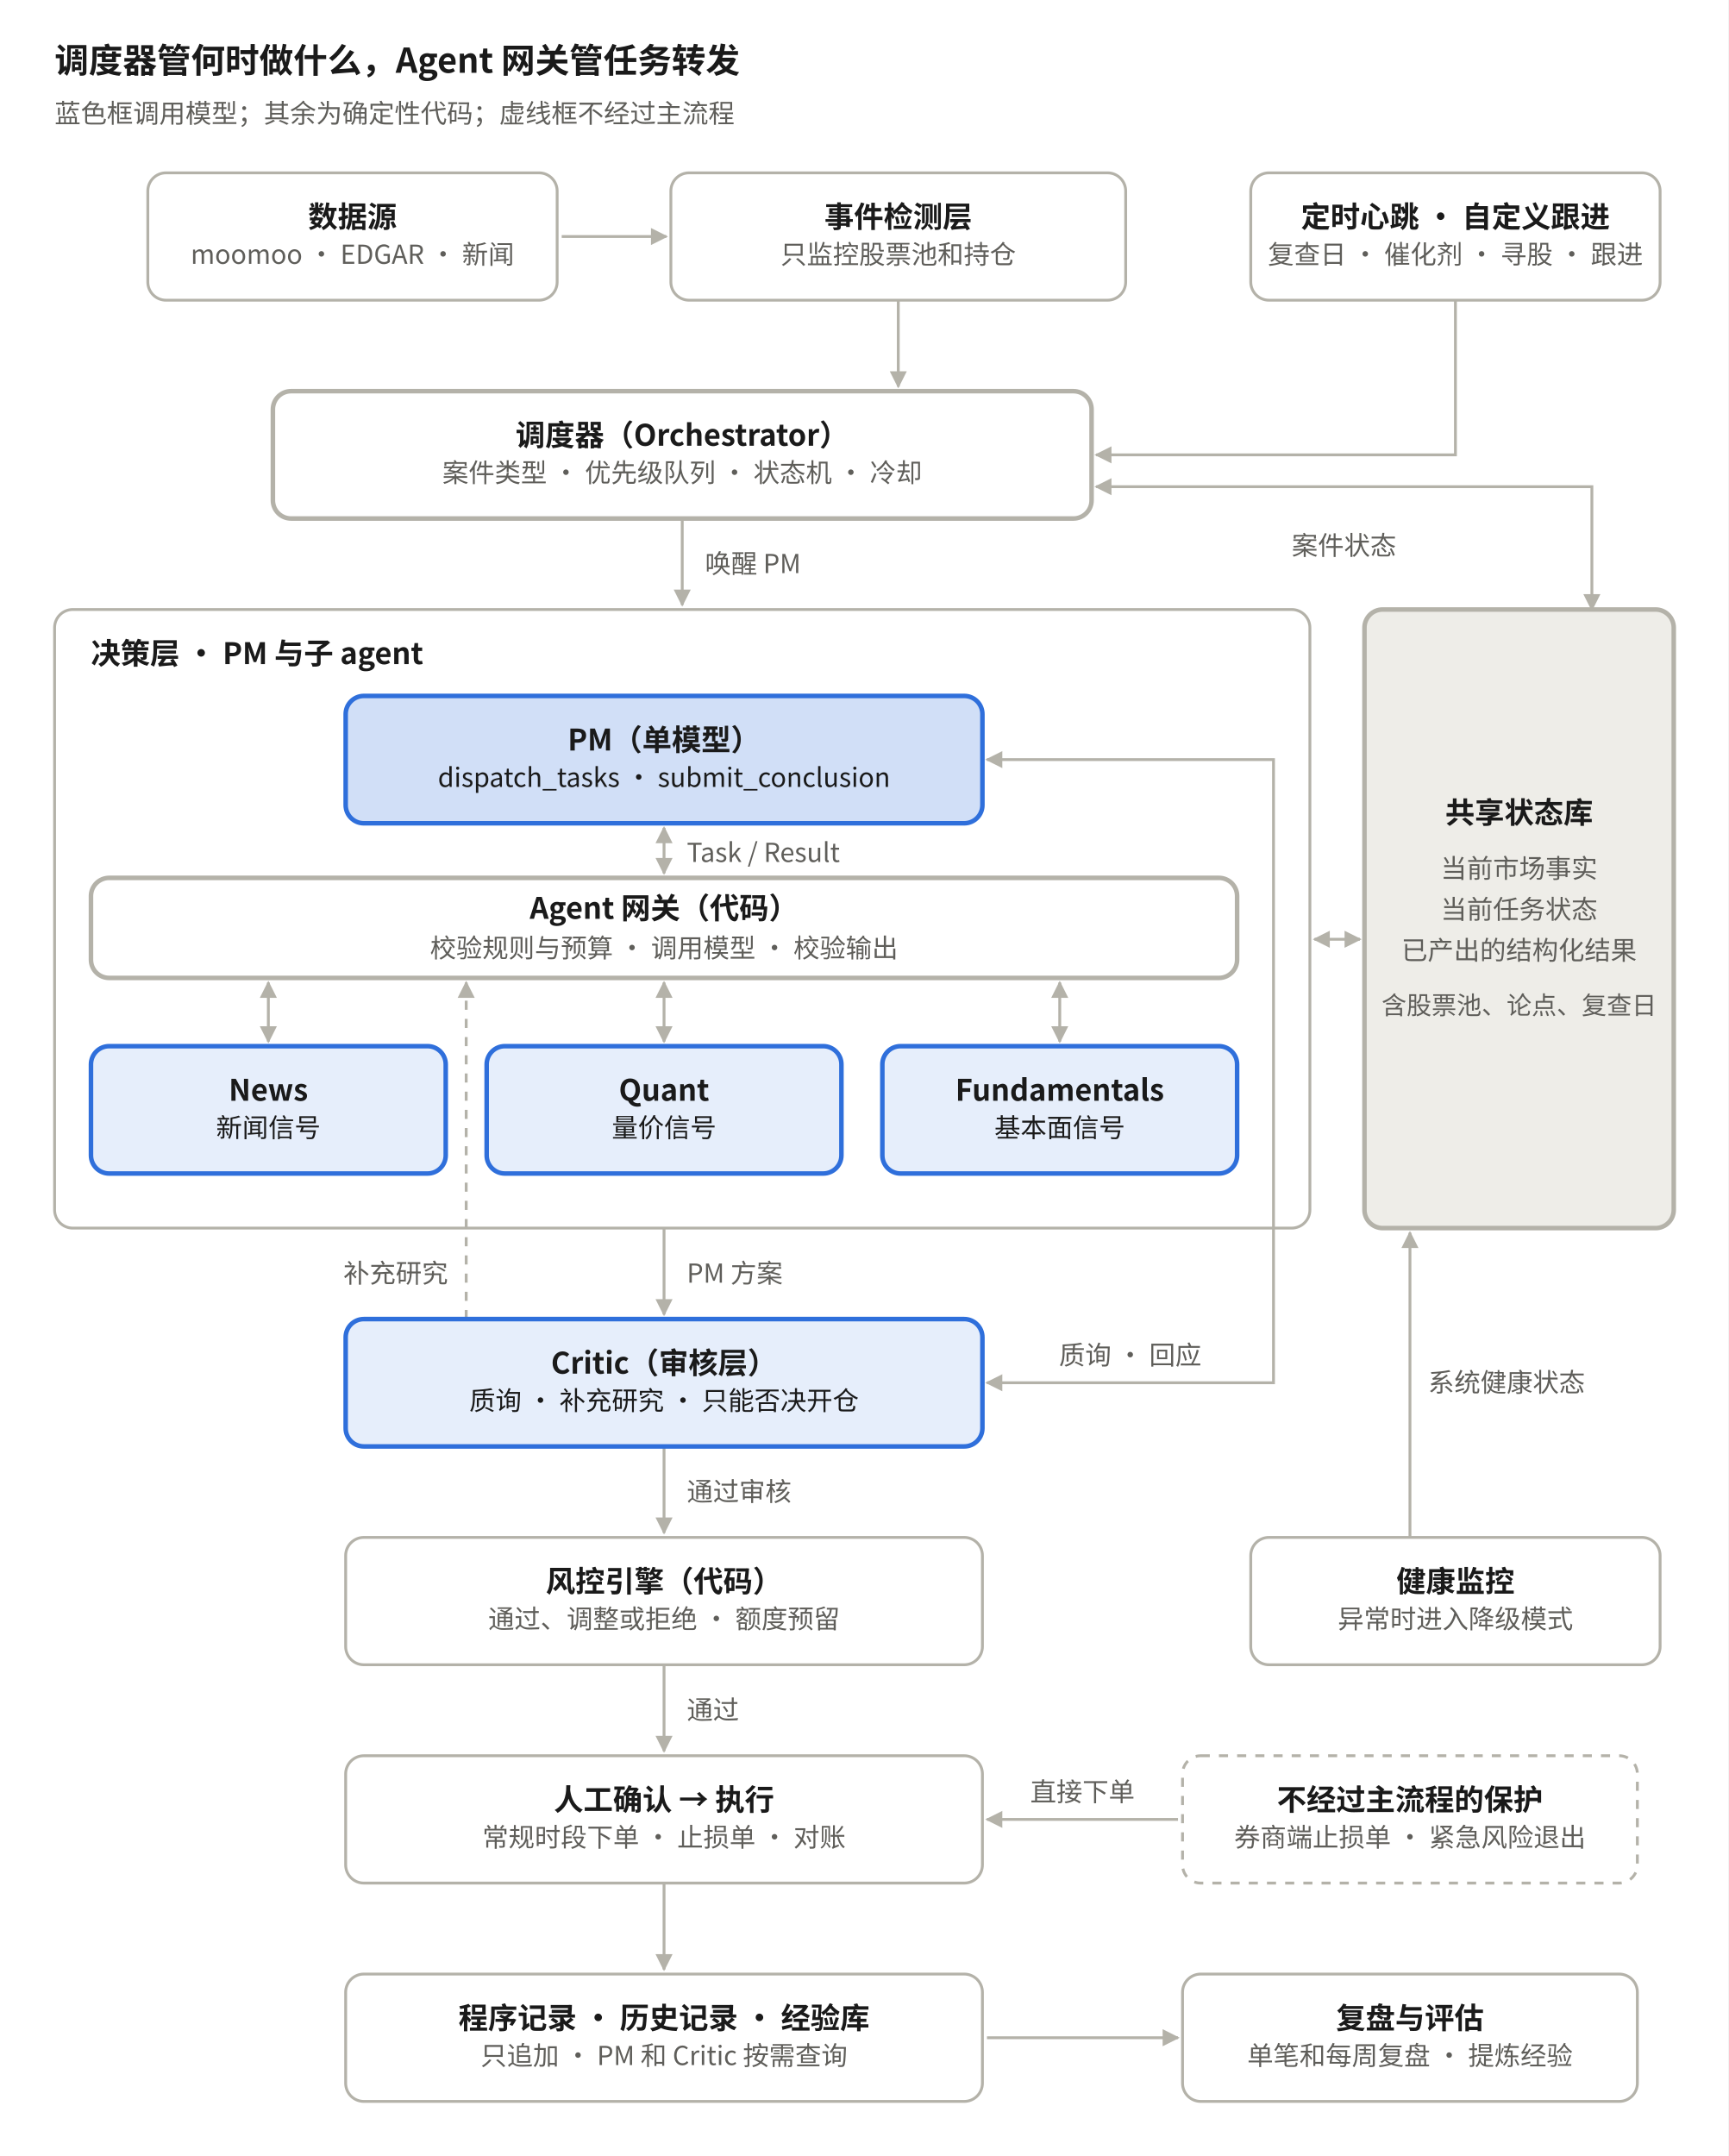
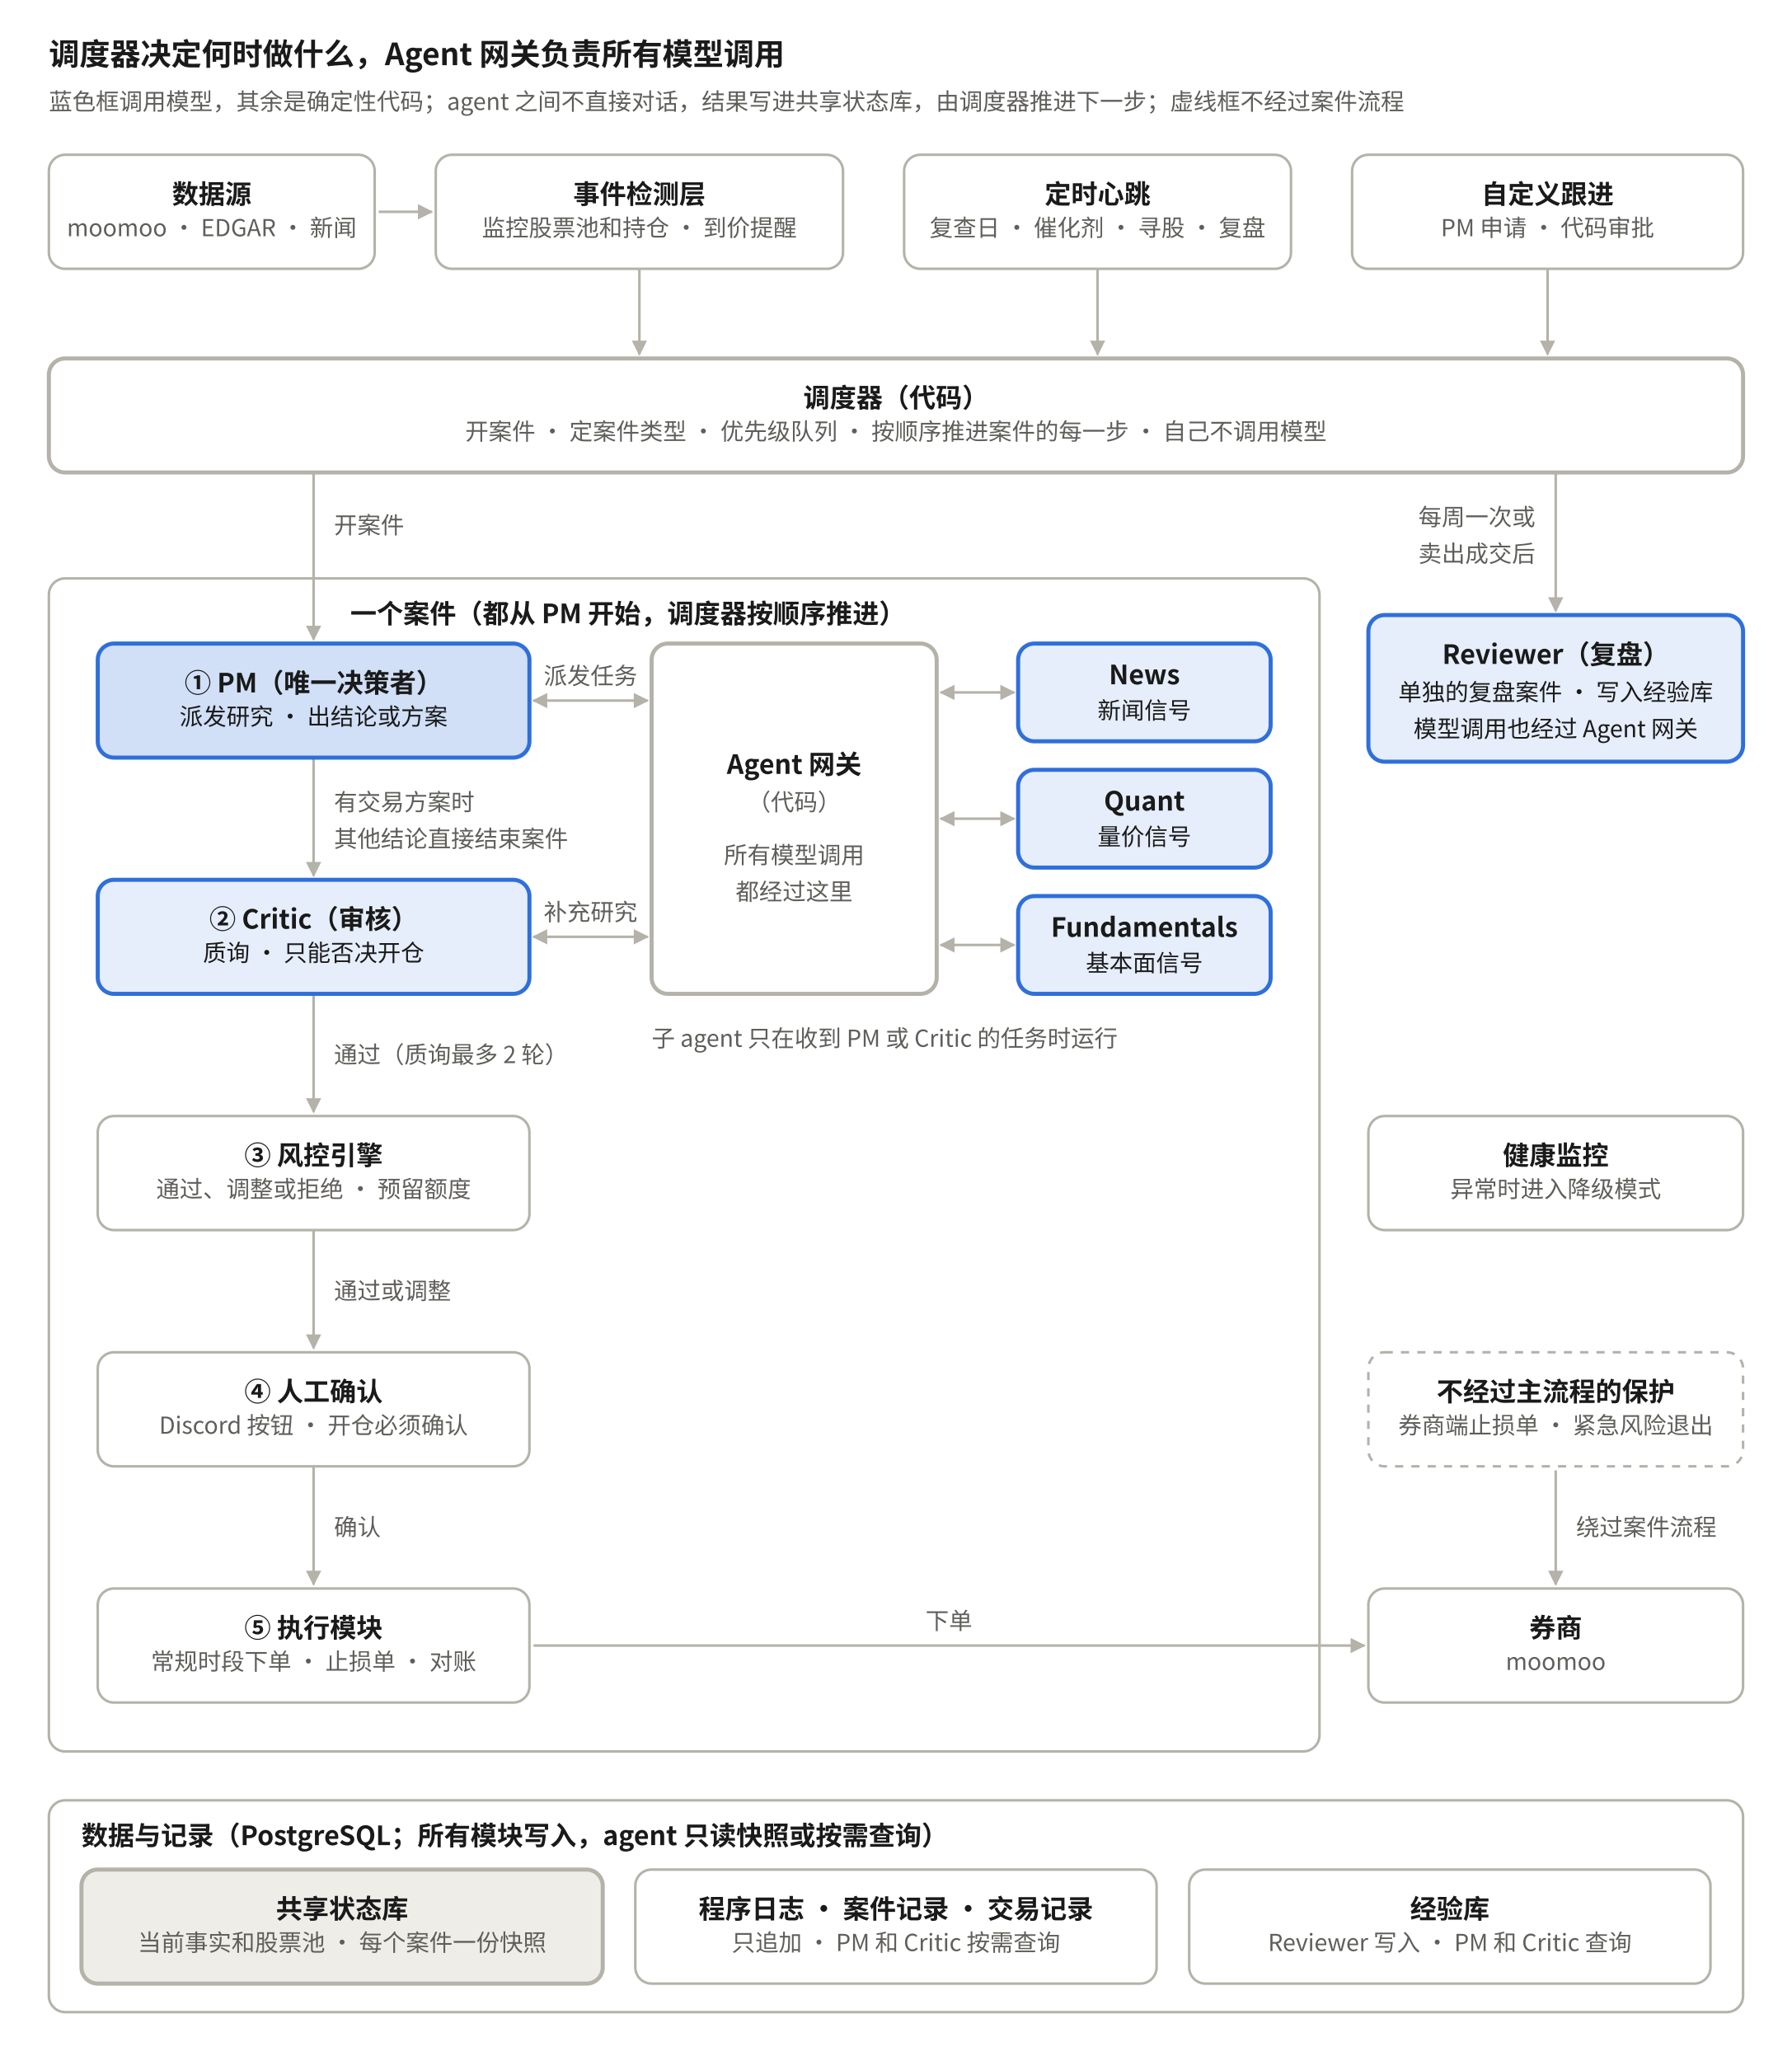
- <svg xmlns="http://www.w3.org/2000/svg" viewBox="0 0 760 948" width="1520" height="1896" font-family="'PingFang SC','Noto Sans CJK SC','Microsoft YaHei','Source Han Sans SC',sans-serif" font-size="13">
+ <svg xmlns="http://www.w3.org/2000/svg" viewBox="0 0 880 1012" width="1760" height="2024" font-family="'PingFang SC','Noto Sans CJK SC','Microsoft YaHei','Source Han Sans SC',sans-serif" font-size="13">
  <defs>
    <marker id="a" viewBox="0 0 10 10" refX="9" refY="5" markerWidth="6" markerHeight="6" orient="auto-start-reverse">
      <path d="M0 0L10 5L0 10z" fill="#B4B2A9" />
    </marker>
  </defs>
-   <rect x="0" y="0" width="760" height="948" fill="#FFFFFF" />
-   <text x="24" y="32" font-size="15" font-weight="600" fill="#1A1A1A">调度器管何时做什么，Agent 网关管任务转发</text>
-   <text x="24" y="54" font-size="11.5" fill="#5F5E5A">蓝色框调用模型；其余为确定性代码；虚线框不经过主流程</text>
+   <rect x="0" y="0" width="880" height="1012" fill="#FFFFFF" />
+   <text x="24" y="32" font-size="15" font-weight="600" fill="#1A1A1A">调度器决定何时做什么，Agent 网关负责所有模型调用</text>
+   <text x="24" y="54" font-size="11.5" fill="#5F5E5A">蓝色框调用模型，其余是确定性代码；agent 之间不直接对话，结果写进共享状态库，由调度器推进下一步；虚线框不经过案件流程</text>
  <g fill="none" stroke="#B4B2A9" stroke-width="1.25">
-     <path d="M247 104H293" marker-end="url(#a)" />
-     <path d="M395 132V170" marker-end="url(#a)" />
-     <path d="M640 132V200H482" marker-end="url(#a)" />
-     <path d="M700 268V214H482" marker-start="url(#a)" marker-end="url(#a)" />
-     <path d="M300 228V266" marker-end="url(#a)" />
-     <path d="M292 364V384" marker-start="url(#a)" marker-end="url(#a)" />
-     <path d="M118 432V458" marker-start="url(#a)" marker-end="url(#a)" />
-     <path d="M292 432V458" marker-start="url(#a)" marker-end="url(#a)" />
-     <path d="M466 432V458" marker-start="url(#a)" marker-end="url(#a)" />
-     <path d="M578 413H598" marker-start="url(#a)" marker-end="url(#a)" />
-     <path d="M292 540V578" marker-end="url(#a)" />
-     <path d="M205 580V432" stroke-dasharray="4 4" marker-end="url(#a)" />
-     <path d="M434 608H560V334H434" marker-start="url(#a)" marker-end="url(#a)" />
-     <path d="M620 676V542" marker-end="url(#a)" />
-     <path d="M292 636V674" marker-end="url(#a)" />
-     <path d="M292 732V770" marker-end="url(#a)" />
-     <path d="M518 800H434" marker-end="url(#a)" />
-     <path d="M292 828V866" marker-end="url(#a)" />
-     <path d="M434 896H518" marker-end="url(#a)" />
+     <path d="M186 104H212" marker-end="url(#a)" />
+     <path d="M314 132V174" marker-end="url(#a)" />
+     <path d="M539 132V174" marker-end="url(#a)" />
+     <path d="M760 132V174" marker-end="url(#a)" />
+     <path d="M154 232V314" marker-end="url(#a)" />
+     <path d="M764 232V300" marker-end="url(#a)" />
+     <path d="M154 372V430" marker-end="url(#a)" />
+     <path d="M154 488V546" marker-end="url(#a)" />
+     <path d="M154 604V662" marker-end="url(#a)" />
+     <path d="M154 720V778" marker-end="url(#a)" />
+     <path d="M262 808H670" marker-end="url(#a)" />
+     <path d="M262 344H318" marker-start="url(#a)" marker-end="url(#a)" />
+     <path d="M262 460H318" marker-start="url(#a)" marker-end="url(#a)" />
+     <path d="M462 340H498" marker-start="url(#a)" marker-end="url(#a)" />
+     <path d="M462 402H498" marker-start="url(#a)" marker-end="url(#a)" />
+     <path d="M462 464H498" marker-start="url(#a)" marker-end="url(#a)" />
+     <path d="M764 722V778" marker-end="url(#a)" />
  </g>
  <g font-size="11.5" fill="#5F5E5A">
-     <text x="591" y="244" text-anchor="middle">案件状态</text>
-     <text x="310" y="252">唤醒 PM</text>
-     <text x="302" y="379">Task / Result</text>
-     <text x="302" y="564">PM 方案</text>
-     <text x="197" y="564" text-anchor="end">补充研究</text>
-     <text x="497" y="600" text-anchor="middle">质询 · 回应</text>
-     <text x="628" y="612">系统健康状态</text>
-     <text x="302" y="660">通过审核</text>
-     <text x="302" y="756">通过</text>
-     <text x="476" y="792" text-anchor="middle">直接下单</text>
+     <text x="164" y="262">开案件</text>
+     <text x="754" y="258" text-anchor="end">每周一次或</text>
+     <text x="754" y="276" text-anchor="end">卖出成交后</text>
+     <text x="290" y="336" text-anchor="middle">派发任务</text>
+     <text x="290" y="452" text-anchor="middle">补充研究</text>
+     <text x="164" y="398">有交易方案时</text>
+     <text x="164" y="416">其他结论直接结束案件</text>
+     <text x="164" y="522">通过（质询最多 2 轮）</text>
+     <text x="164" y="638">通过或调整</text>
+     <text x="164" y="754">确认</text>
+     <text x="466" y="800" text-anchor="middle">下单</text>
+     <text x="774" y="754">绕过案件流程</text>
  </g>
-   <rect x="65" y="76" width="180" height="56" rx="8" fill="none" stroke="#B4B2A9" stroke-width="1.25" />
-   <text x="155" y="100" text-anchor="middle" font-weight="600" fill="#1A1A1A">数据源</text>
-   <text x="155" y="116" text-anchor="middle" font-size="11.5" fill="#5F5E5A">moomoo · EDGAR · 新闻</text>
-   <rect x="295" y="76" width="200" height="56" rx="8" fill="none" stroke="#B4B2A9" stroke-width="1.25" />
-   <text x="395" y="100" text-anchor="middle" font-weight="600" fill="#1A1A1A">事件检测层</text>
-   <text x="395" y="116" text-anchor="middle" font-size="11.5" fill="#5F5E5A">只监控股票池和持仓</text>
-   <rect x="550" y="76" width="180" height="56" rx="8" fill="none" stroke="#B4B2A9" stroke-width="1.25" />
-   <text x="640" y="100" text-anchor="middle" font-weight="600" fill="#1A1A1A">定时心跳 · 自定义跟进</text>
-   <text x="640" y="116" text-anchor="middle" font-size="11.5" fill="#5F5E5A">复查日 · 催化剂 · 寻股 · 跟进</text>
-   <rect x="120" y="172" width="360" height="56" rx="8" fill="none" stroke="#B4B2A9" stroke-width="2" />
-   <text x="300" y="196" text-anchor="middle" font-weight="600" fill="#1A1A1A">调度器（Orchestrator）</text>
-   <text x="300" y="212" text-anchor="middle" font-size="11.5" fill="#5F5E5A">案件类型 · 优先级队列 · 状态机 · 冷却</text>
-   <rect x="24" y="268" width="552" height="272" rx="8" fill="none" stroke="#B4B2A9" stroke-width="1.25" />
-   <text x="40" y="292" font-weight="600" fill="#1A1A1A">决策层 · PM 与子 agent</text>
-   <rect x="152" y="306" width="280" height="56" rx="8" fill="#2F6FDB" fill-opacity="0.22" stroke="#2F6FDB" stroke-width="2" />
-   <text x="292" y="330" text-anchor="middle" font-weight="600" fill="#1A1A1A">PM（单模型）</text>
-   <text x="292" y="346" text-anchor="middle" font-size="11.5" fill="#1A1A1A">dispatch_tasks · submit_conclusion</text>
-   <rect x="40" y="386" width="504" height="44" rx="8" fill="#FFFFFF" stroke="#B4B2A9" stroke-width="2" />
-   <text x="292" y="404" text-anchor="middle" font-weight="600" fill="#1A1A1A">Agent 网关（代码）</text>
-   <text x="292" y="421" text-anchor="middle" font-size="11.5" fill="#5F5E5A">校验规则与预算 · 调用模型 · 校验输出</text>
-   <rect x="40" y="460" width="156" height="56" rx="8" fill="#2F6FDB" fill-opacity="0.12" stroke="#2F6FDB" stroke-width="2" />
-   <text x="118" y="484" text-anchor="middle" font-weight="600" fill="#1A1A1A">News</text>
-   <text x="118" y="500" text-anchor="middle" font-size="11.5" fill="#1A1A1A">新闻信号</text>
-   <rect x="214" y="460" width="156" height="56" rx="8" fill="#2F6FDB" fill-opacity="0.12" stroke="#2F6FDB" stroke-width="2" />
-   <text x="292" y="484" text-anchor="middle" font-weight="600" fill="#1A1A1A">Quant</text>
-   <text x="292" y="500" text-anchor="middle" font-size="11.5" fill="#1A1A1A">量价信号</text>
-   <rect x="388" y="460" width="156" height="56" rx="8" fill="#2F6FDB" fill-opacity="0.12" stroke="#2F6FDB" stroke-width="2" />
-   <text x="466" y="484" text-anchor="middle" font-weight="600" fill="#1A1A1A">Fundamentals</text>
-   <text x="466" y="500" text-anchor="middle" font-size="11.5" fill="#1A1A1A">基本面信号</text>
-   <rect x="600" y="268" width="136" height="272" rx="8" fill="#EEEDE8" stroke="#B4B2A9" stroke-width="2" />
-   <text x="668" y="362" text-anchor="middle" font-weight="600" fill="#1A1A1A">共享状态库</text>
-   <text x="668" y="386" text-anchor="middle" font-size="11.5" fill="#5F5E5A">当前市场事实</text>
-   <text x="668" y="404" text-anchor="middle" font-size="11.5" fill="#5F5E5A">当前任务状态</text>
-   <text x="668" y="422" text-anchor="middle" font-size="11.5" fill="#5F5E5A">已产出的结构化结果</text>
-   <text x="668" y="446" text-anchor="middle" font-size="11" fill="#5F5E5A">含股票池、论点、复查日</text>
-   <rect x="152" y="580" width="280" height="56" rx="8" fill="#2F6FDB" fill-opacity="0.12" stroke="#2F6FDB" stroke-width="2" />
-   <text x="292" y="604" text-anchor="middle" font-weight="600" fill="#1A1A1A">Critic（审核层）</text>
-   <text x="292" y="620" text-anchor="middle" font-size="11.5" fill="#1A1A1A">质询 · 补充研究 · 只能否决开仓</text>
-   <rect x="550" y="676" width="180" height="56" rx="8" fill="none" stroke="#B4B2A9" stroke-width="1.25" />
-   <text x="640" y="700" text-anchor="middle" font-weight="600" fill="#1A1A1A">健康监控</text>
-   <text x="640" y="716" text-anchor="middle" font-size="11.5" fill="#5F5E5A">异常时进入降级模式</text>
-   <rect x="520" y="772" width="200" height="56" rx="8" fill="none" stroke="#B4B2A9" stroke-width="1.25" stroke-dasharray="4 4" />
-   <text x="620" y="796" text-anchor="middle" font-weight="600" fill="#1A1A1A">不经过主流程的保护</text>
-   <text x="620" y="812" text-anchor="middle" font-size="11.5" fill="#5F5E5A">券商端止损单 · 紧急风险退出</text>
-   <rect x="152" y="676" width="280" height="56" rx="8" fill="none" stroke="#B4B2A9" stroke-width="1.25" />
-   <text x="292" y="700" text-anchor="middle" font-weight="600" fill="#1A1A1A">风控引擎（代码）</text>
-   <text x="292" y="716" text-anchor="middle" font-size="11.5" fill="#5F5E5A">通过、调整或拒绝 · 额度预留</text>
-   <rect x="152" y="772" width="280" height="56" rx="8" fill="none" stroke="#B4B2A9" stroke-width="1.25" />
-   <text x="292" y="796" text-anchor="middle" font-weight="600" fill="#1A1A1A">人工确认 → 执行</text>
-   <text x="292" y="812" text-anchor="middle" font-size="11.5" fill="#5F5E5A">常规时段下单 · 止损单 · 对账</text>
-   <rect x="152" y="868" width="280" height="56" rx="8" fill="none" stroke="#B4B2A9" stroke-width="1.25" />
-   <text x="292" y="892" text-anchor="middle" font-weight="600" fill="#1A1A1A">程序记录 · 历史记录 · 经验库</text>
-   <text x="292" y="908" text-anchor="middle" font-size="11.5" fill="#5F5E5A">只追加 · PM 和 Critic 按需查询</text>
-   <rect x="520" y="868" width="200" height="56" rx="8" fill="none" stroke="#B4B2A9" stroke-width="1.25" />
-   <text x="620" y="892" text-anchor="middle" font-weight="600" fill="#1A1A1A">复盘与评估</text>
-   <text x="620" y="908" text-anchor="middle" font-size="11.5" fill="#5F5E5A">单笔和每周复盘 · 提炼经验</text>
+   <rect x="24" y="76" width="160" height="56" rx="8" fill="none" stroke="#B4B2A9" stroke-width="1.25" />
+   <text x="104" y="100" text-anchor="middle" font-weight="600" fill="#1A1A1A">数据源</text>
+   <text x="104" y="116" text-anchor="middle" font-size="11.5" fill="#5F5E5A">moomoo · EDGAR · 新闻</text>
+   <rect x="214" y="76" width="200" height="56" rx="8" fill="none" stroke="#B4B2A9" stroke-width="1.25" />
+   <text x="314" y="100" text-anchor="middle" font-weight="600" fill="#1A1A1A">事件检测层</text>
+   <text x="314" y="116" text-anchor="middle" font-size="11.5" fill="#5F5E5A">监控股票池和持仓 · 到价提醒</text>
+   <rect x="444" y="76" width="190" height="56" rx="8" fill="none" stroke="#B4B2A9" stroke-width="1.25" />
+   <text x="539" y="100" text-anchor="middle" font-weight="600" fill="#1A1A1A">定时心跳</text>
+   <text x="539" y="116" text-anchor="middle" font-size="11.5" fill="#5F5E5A">复查日 · 催化剂 · 寻股 · 复盘</text>
+   <rect x="664" y="76" width="192" height="56" rx="8" fill="none" stroke="#B4B2A9" stroke-width="1.25" />
+   <text x="760" y="100" text-anchor="middle" font-weight="600" fill="#1A1A1A">自定义跟进</text>
+   <text x="760" y="116" text-anchor="middle" font-size="11.5" fill="#5F5E5A">PM 申请 · 代码审批</text>
+   <rect x="24" y="176" width="832" height="56" rx="8" fill="none" stroke="#B4B2A9" stroke-width="2" />
+   <text x="440" y="200" text-anchor="middle" font-weight="600" fill="#1A1A1A">调度器（代码）</text>
+   <text x="440" y="216" text-anchor="middle" font-size="11.5" fill="#5F5E5A">开案件 · 定案件类型 · 优先级队列 · 按顺序推进案件的每一步 · 自己不调用模型</text>
+   <rect x="24" y="284" width="624" height="576" rx="8" fill="none" stroke="#B4B2A9" stroke-width="1.25" />
+   <text x="172" y="306" font-weight="600" fill="#1A1A1A">一个案件（都从 PM 开始，调度器按顺序推进）</text>
+   <rect x="48" y="316" width="212" height="56" rx="8" fill="#2F6FDB" fill-opacity="0.22" stroke="#2F6FDB" stroke-width="2" />
+   <text x="154" y="340" text-anchor="middle" font-weight="600" fill="#1A1A1A">① PM（唯一决策者）</text>
+   <text x="154" y="356" text-anchor="middle" font-size="11.5" fill="#1A1A1A">派发研究 · 出结论或方案</text>
+   <rect x="48" y="432" width="212" height="56" rx="8" fill="#2F6FDB" fill-opacity="0.12" stroke="#2F6FDB" stroke-width="2" />
+   <text x="154" y="456" text-anchor="middle" font-weight="600" fill="#1A1A1A">② Critic（审核）</text>
+   <text x="154" y="472" text-anchor="middle" font-size="11.5" fill="#1A1A1A">质询 · 只能否决开仓</text>
+   <rect x="48" y="548" width="212" height="56" rx="8" fill="none" stroke="#B4B2A9" stroke-width="1.25" />
+   <text x="154" y="572" text-anchor="middle" font-weight="600" fill="#1A1A1A">③ 风控引擎</text>
+   <text x="154" y="588" text-anchor="middle" font-size="11.5" fill="#5F5E5A">通过、调整或拒绝 · 预留额度</text>
+   <rect x="48" y="664" width="212" height="56" rx="8" fill="none" stroke="#B4B2A9" stroke-width="1.25" />
+   <text x="154" y="688" text-anchor="middle" font-weight="600" fill="#1A1A1A">④ 人工确认</text>
+   <text x="154" y="704" text-anchor="middle" font-size="11.5" fill="#5F5E5A">Discord 按钮 · 开仓必须确认</text>
+   <rect x="48" y="780" width="212" height="56" rx="8" fill="none" stroke="#B4B2A9" stroke-width="1.25" />
+   <text x="154" y="804" text-anchor="middle" font-weight="600" fill="#1A1A1A">⑤ 执行模块</text>
+   <text x="154" y="820" text-anchor="middle" font-size="11.5" fill="#5F5E5A">常规时段下单 · 止损单 · 对账</text>
+   <rect x="320" y="316" width="140" height="172" rx="8" fill="#FFFFFF" stroke="#B4B2A9" stroke-width="2" />
+   <text x="390" y="380" text-anchor="middle" font-weight="600" fill="#1A1A1A">Agent 网关</text>
+   <text x="390" y="398" text-anchor="middle" font-size="11.5" fill="#5F5E5A">（代码）</text>
+   <text x="390" y="424" text-anchor="middle" font-size="11.5" fill="#5F5E5A">所有模型调用</text>
+   <text x="390" y="442" text-anchor="middle" font-size="11.5" fill="#5F5E5A">都经过这里</text>
+   <rect x="500" y="316" width="124" height="48" rx="8" fill="#2F6FDB" fill-opacity="0.12" stroke="#2F6FDB" stroke-width="2" />
+   <text x="562" y="336" text-anchor="middle" font-weight="600" fill="#1A1A1A">News</text>
+   <text x="562" y="353" text-anchor="middle" font-size="11.5" fill="#1A1A1A">新闻信号</text>
+   <rect x="500" y="378" width="124" height="48" rx="8" fill="#2F6FDB" fill-opacity="0.12" stroke="#2F6FDB" stroke-width="2" />
+   <text x="562" y="398" text-anchor="middle" font-weight="600" fill="#1A1A1A">Quant</text>
+   <text x="562" y="415" text-anchor="middle" font-size="11.5" fill="#1A1A1A">量价信号</text>
+   <rect x="500" y="440" width="124" height="48" rx="8" fill="#2F6FDB" fill-opacity="0.12" stroke="#2F6FDB" stroke-width="2" />
+   <text x="562" y="460" text-anchor="middle" font-weight="600" fill="#1A1A1A">Fundamentals</text>
+   <text x="562" y="477" text-anchor="middle" font-size="11.5" fill="#1A1A1A">基本面信号</text>
+   <text x="320" y="514" font-size="11.5" fill="#5F5E5A">子 agent 只在收到 PM 或 Critic 的任务时运行</text>
+   <rect x="672" y="302" width="184" height="72" rx="8" fill="#2F6FDB" fill-opacity="0.12" stroke="#2F6FDB" stroke-width="2" />
+   <text x="764" y="326" text-anchor="middle" font-weight="600" fill="#1A1A1A">Reviewer（复盘）</text>
+   <text x="764" y="344" text-anchor="middle" font-size="11.5" fill="#1A1A1A">单独的复盘案件 · 写入经验库</text>
+   <text x="764" y="362" text-anchor="middle" font-size="11.5" fill="#1A1A1A">模型调用也经过 Agent 网关</text>
+   <rect x="672" y="548" width="184" height="56" rx="8" fill="none" stroke="#B4B2A9" stroke-width="1.25" />
+   <text x="764" y="572" text-anchor="middle" font-weight="600" fill="#1A1A1A">健康监控</text>
+   <text x="764" y="588" text-anchor="middle" font-size="11.5" fill="#5F5E5A">异常时进入降级模式</text>
+   <rect x="672" y="664" width="184" height="56" rx="8" fill="none" stroke="#B4B2A9" stroke-width="1.25" stroke-dasharray="4 4" />
+   <text x="764" y="688" text-anchor="middle" font-weight="600" fill="#1A1A1A">不经过主流程的保护</text>
+   <text x="764" y="704" text-anchor="middle" font-size="11.5" fill="#5F5E5A">券商端止损单 · 紧急风险退出</text>
+   <rect x="672" y="780" width="184" height="56" rx="8" fill="none" stroke="#B4B2A9" stroke-width="1.25" />
+   <text x="764" y="804" text-anchor="middle" font-weight="600" fill="#1A1A1A">券商</text>
+   <text x="764" y="820" text-anchor="middle" font-size="11.5" fill="#5F5E5A">moomoo</text>
+   <rect x="24" y="884" width="832" height="104" rx="8" fill="none" stroke="#B4B2A9" stroke-width="1.25" />
+   <text x="40" y="906" font-weight="600" fill="#1A1A1A">数据与记录（PostgreSQL；所有模块写入，agent 只读快照或按需查询）</text>
+   <rect x="40" y="918" width="256" height="56" rx="8" fill="#EEEDE8" stroke="#B4B2A9" stroke-width="2" />
+   <text x="168" y="942" text-anchor="middle" font-weight="600" fill="#1A1A1A">共享状态库</text>
+   <text x="168" y="958" text-anchor="middle" font-size="11.5" fill="#5F5E5A">当前事实和股票池 · 每个案件一份快照</text>
+   <rect x="312" y="918" width="256" height="56" rx="8" fill="none" stroke="#B4B2A9" stroke-width="1.25" />
+   <text x="440" y="942" text-anchor="middle" font-weight="600" fill="#1A1A1A">程序日志 · 案件记录 · 交易记录</text>
+   <text x="440" y="958" text-anchor="middle" font-size="11.5" fill="#5F5E5A">只追加 · PM 和 Critic 按需查询</text>
+   <rect x="584" y="918" width="256" height="56" rx="8" fill="none" stroke="#B4B2A9" stroke-width="1.25" />
+   <text x="712" y="942" text-anchor="middle" font-weight="600" fill="#1A1A1A">经验库</text>
+   <text x="712" y="958" text-anchor="middle" font-size="11.5" fill="#5F5E5A">Reviewer 写入 · PM 和 Critic 查询</text>
</svg>
